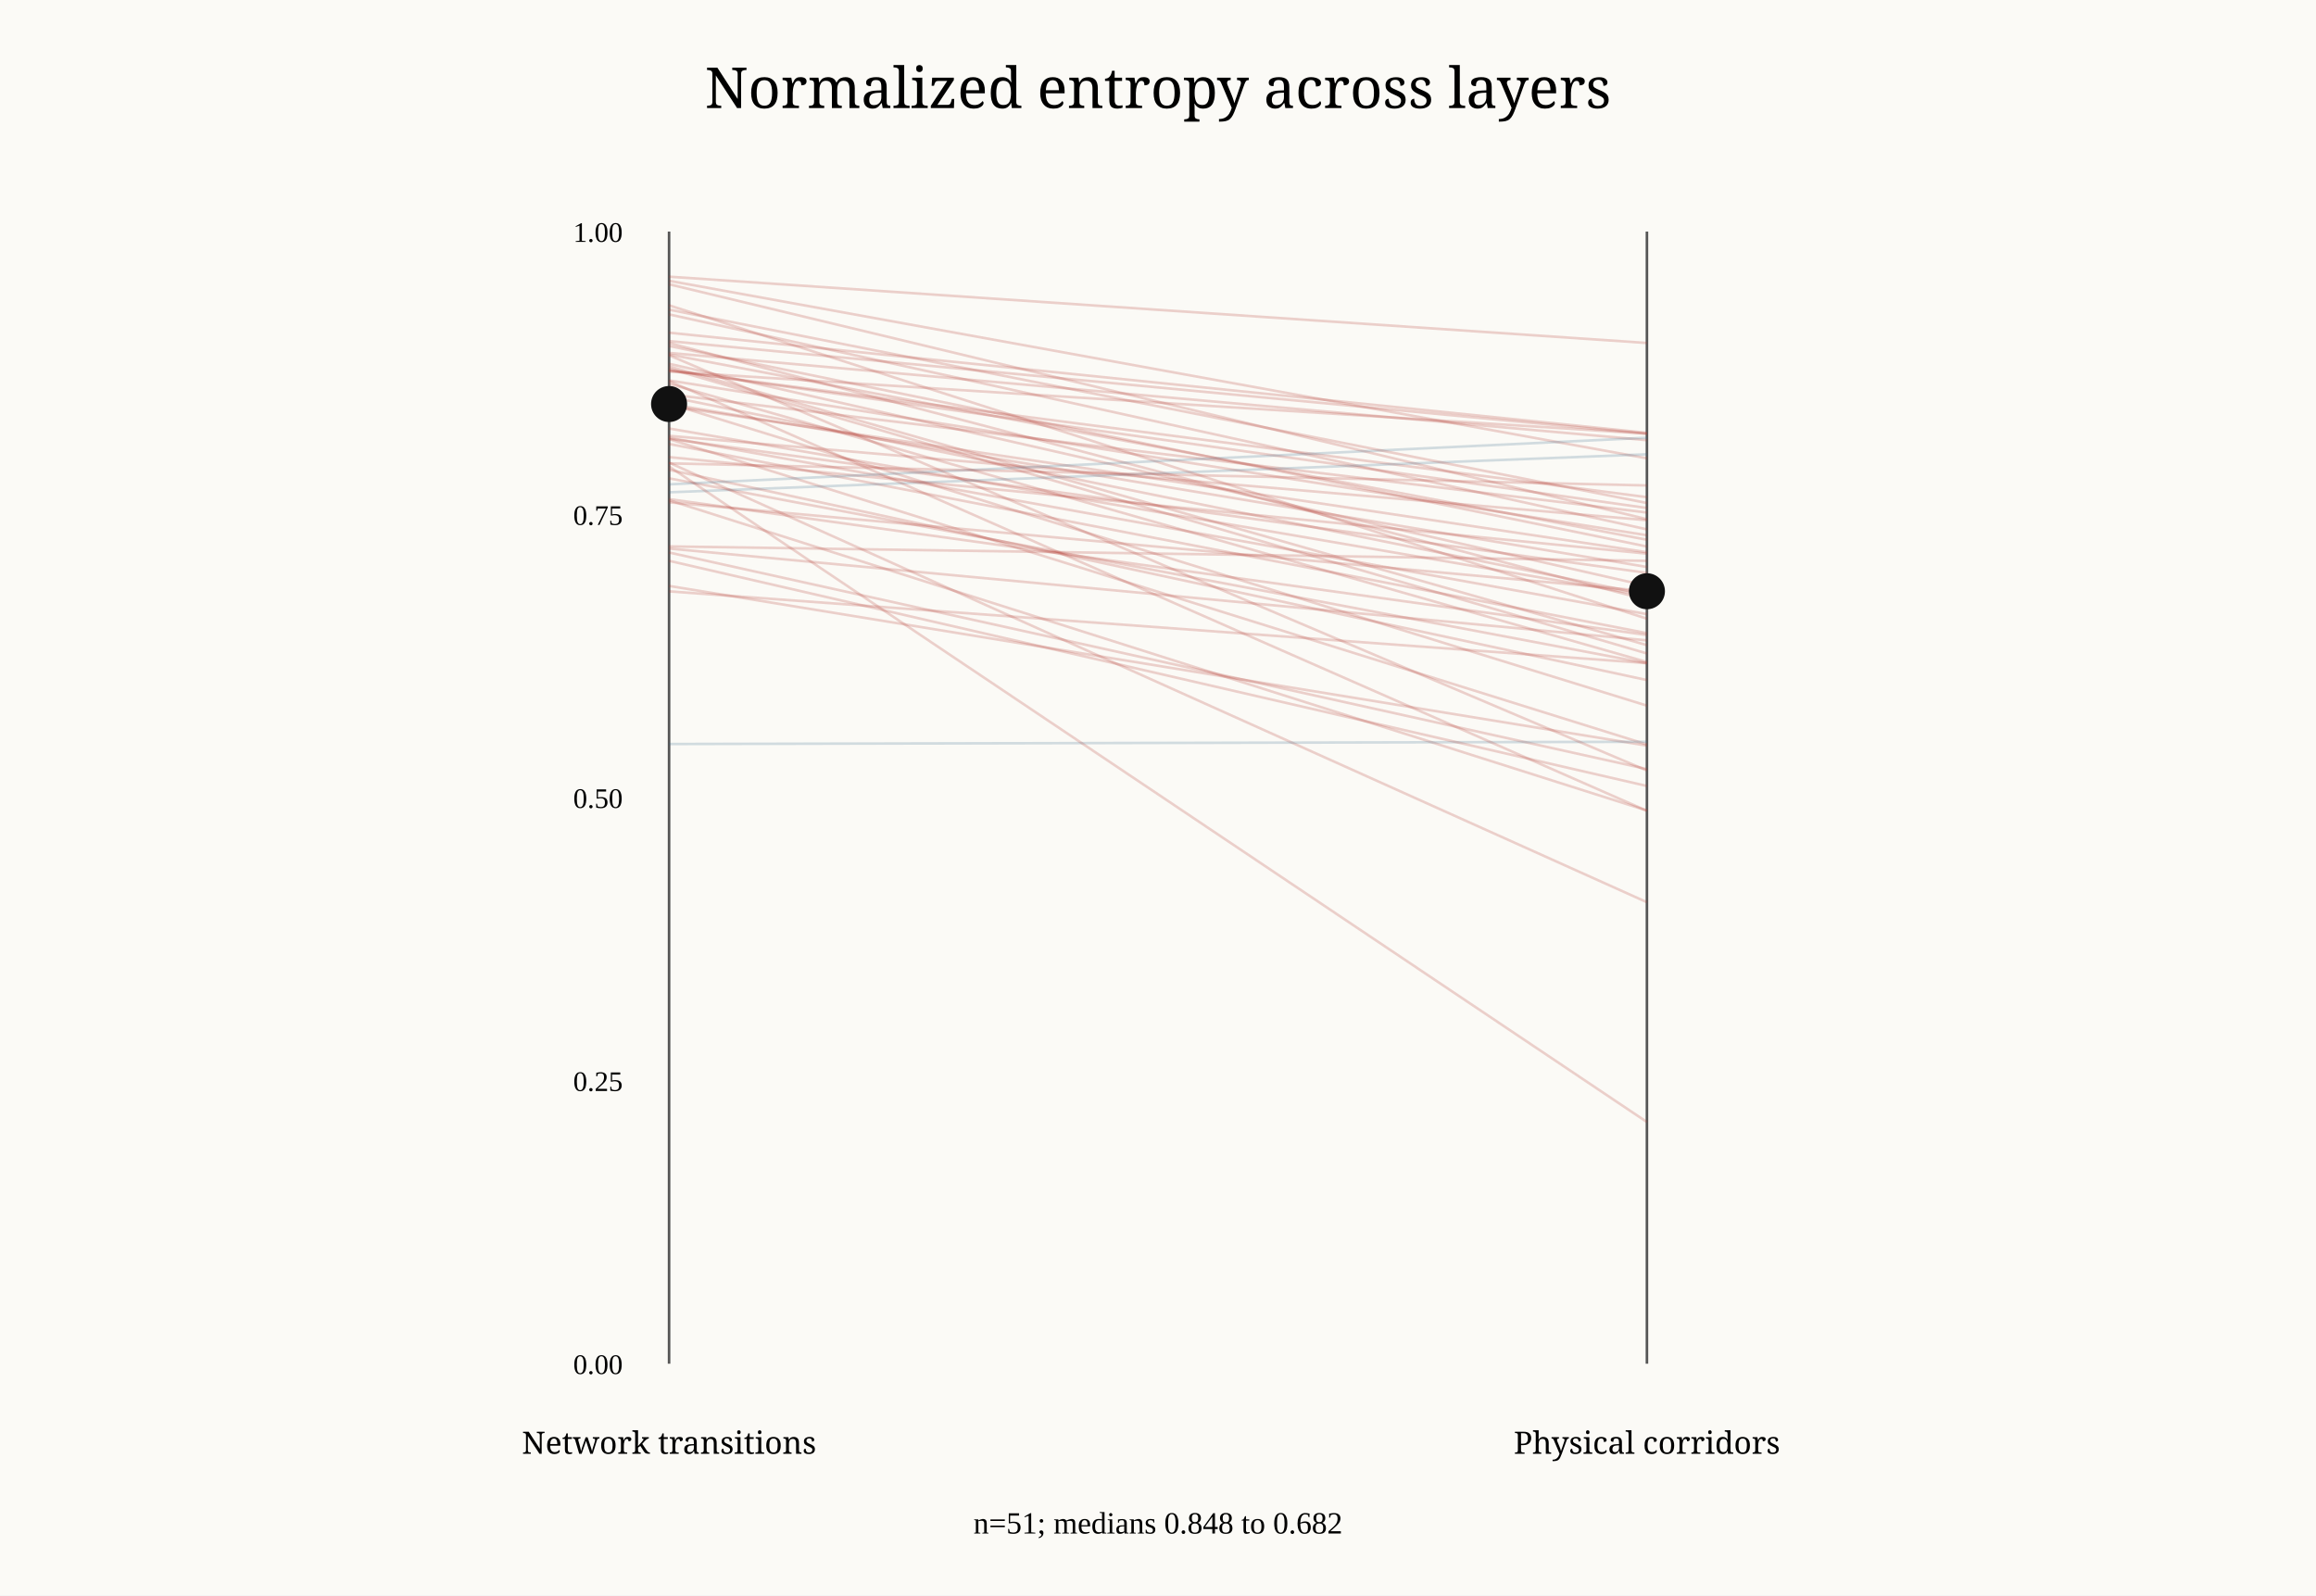
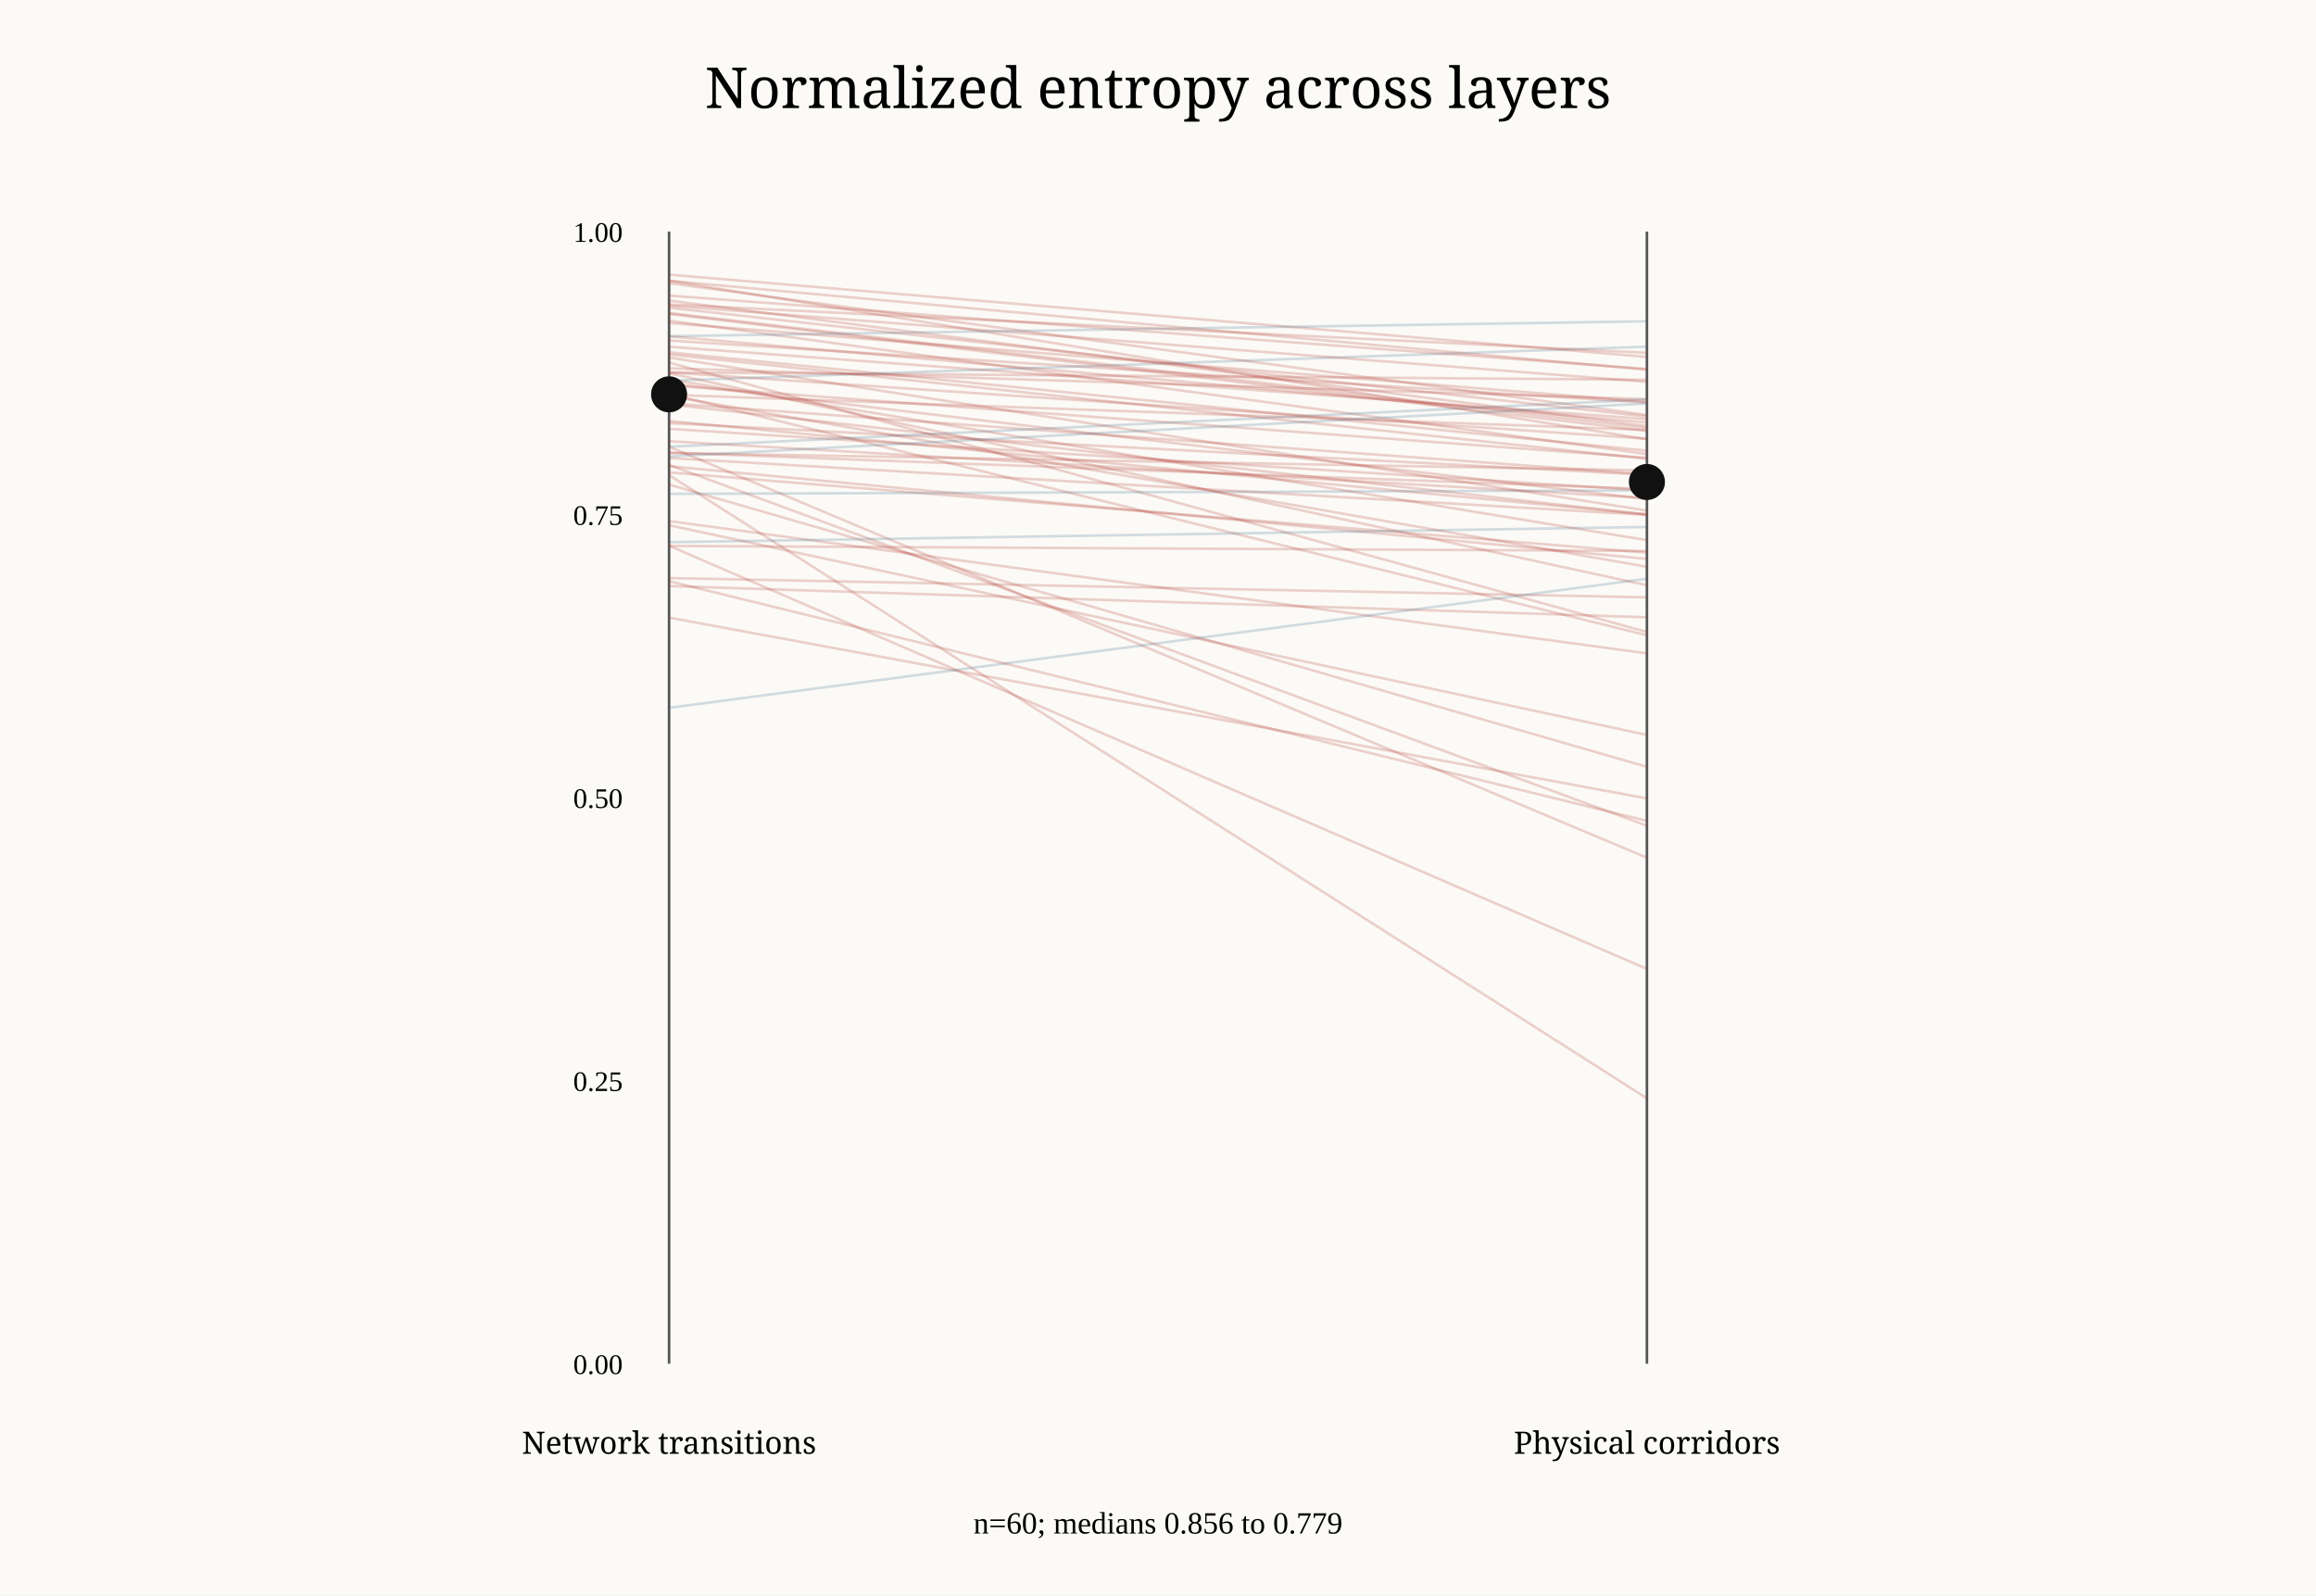
<svg xmlns="http://www.w3.org/2000/svg" width="900" height="620" viewBox="0 0 900 620">
  <rect width="100%" height="100%" fill="white" />
  <rect width="100%" height="100%" fill="#fbfaf6" />
  <text x="450" y="42" text-anchor="middle" font-size="22" font-family="Georgia">Normalized entropy across layers</text>
  <line x1="260" y1="90" x2="260" y2="530" stroke="#555" />
  <line x1="640" y1="90" x2="640" y2="530" stroke="#555" />
  <text x="260" y="565" text-anchor="middle" font-family="Georgia">Network transitions</text>
  <text x="640" y="565" text-anchor="middle" font-family="Georgia">Physical corridors</text>
  <text x="242" y="534.0" text-anchor="end" font-size="11">0.00</text>
  <text x="242" y="424.0" text-anchor="end" font-size="11">0.25</text>
  <text x="242" y="314.0" text-anchor="end" font-size="11">0.50</text>
  <text x="242" y="204.0" text-anchor="end" font-size="11">0.75</text>
  <text x="242" y="94.0" text-anchor="end" font-size="11">1.00</text>
-   <line x1="260" y1="109.13" x2="640" y2="178.13" stroke="#b23a2f" stroke-opacity="0.22" />
-   <line x1="260" y1="153.27" x2="640" y2="199.20" stroke="#b23a2f" stroke-opacity="0.22" />
-   <line x1="260" y1="137.16" x2="640" y2="171.08" stroke="#b23a2f" stroke-opacity="0.22" />
-   <line x1="260" y1="144.03" x2="640" y2="193.23" stroke="#b23a2f" stroke-opacity="0.22" />
-   <line x1="260" y1="229.83" x2="640" y2="257.74" stroke="#b23a2f" stroke-opacity="0.22" />
-   <line x1="260" y1="143.86" x2="640" y2="197.44" stroke="#b23a2f" stroke-opacity="0.22" />
-   <line x1="260" y1="133.31" x2="640" y2="233.13" stroke="#b23a2f" stroke-opacity="0.22" />
-   <line x1="260" y1="144.42" x2="640" y2="168.54" stroke="#b23a2f" stroke-opacity="0.22" />
-   <line x1="260" y1="194.43" x2="640" y2="315.02" stroke="#b23a2f" stroke-opacity="0.22" />
-   <line x1="260" y1="157.02" x2="640" y2="220.36" stroke="#b23a2f" stroke-opacity="0.22" />
-   <line x1="260" y1="132.57" x2="640" y2="168.60" stroke="#b23a2f" stroke-opacity="0.22" />
-   <line x1="260" y1="147.85" x2="640" y2="208.03" stroke="#b23a2f" stroke-opacity="0.22" />
-   <line x1="260" y1="110.48" x2="640" y2="201.78" stroke="#b23a2f" stroke-opacity="0.22" />
-   <line x1="260" y1="142.41" x2="640" y2="250.74" stroke="#b23a2f" stroke-opacity="0.22" />
-   <line x1="260" y1="172.54" x2="640" y2="246.08" stroke="#b23a2f" stroke-opacity="0.22" />
-   <line x1="260" y1="185.91" x2="640" y2="257.79" stroke="#b23a2f" stroke-opacity="0.22" />
-   <line x1="260" y1="157.81" x2="640" y2="214.63" stroke="#b23a2f" stroke-opacity="0.22" />
-   <line x1="260" y1="213.19" x2="640" y2="248.89" stroke="#b23a2f" stroke-opacity="0.22" />
-   <line x1="260" y1="170.52" x2="640" y2="222.65" stroke="#b23a2f" stroke-opacity="0.22" />
-   <line x1="260" y1="227.72" x2="640" y2="289.79" stroke="#b23a2f" stroke-opacity="0.22" />
-   <line x1="260" y1="195.22" x2="640" y2="229.78" stroke="#b23a2f" stroke-opacity="0.22" />
-   <line x1="260" y1="166.54" x2="640" y2="231.54" stroke="#b23a2f" stroke-opacity="0.22" />
-   <line x1="260" y1="122.19" x2="640" y2="205.74" stroke="#b23a2f" stroke-opacity="0.22" />
-   <line x1="260" y1="149.15" x2="640" y2="257.30" stroke="#b23a2f" stroke-opacity="0.22" />
-   <line x1="260" y1="170.67" x2="640" y2="289.35" stroke="#b23a2f" stroke-opacity="0.22" />
-   <line x1="260" y1="191.33" x2="640" y2="176.56" stroke="#3d6f8e" stroke-opacity="0.22" />
-   <line x1="260" y1="214.73" x2="640" y2="298.91" stroke="#b23a2f" stroke-opacity="0.22" />
-   <line x1="260" y1="182.58" x2="640" y2="264.31" stroke="#b23a2f" stroke-opacity="0.22" />
-   <line x1="260" y1="177.65" x2="640" y2="215.18" stroke="#b23a2f" stroke-opacity="0.22" />
-   <line x1="260" y1="169.39" x2="640" y2="202.18" stroke="#b23a2f" stroke-opacity="0.22" />
-   <line x1="260" y1="137.76" x2="640" y2="209.78" stroke="#b23a2f" stroke-opacity="0.22" />
-   <line x1="260" y1="118.66" x2="640" y2="240.46" stroke="#b23a2f" stroke-opacity="0.22" />
-   <line x1="260" y1="129.30" x2="640" y2="168.22" stroke="#b23a2f" stroke-opacity="0.22" />
-   <line x1="260" y1="156.85" x2="640" y2="274.25" stroke="#b23a2f" stroke-opacity="0.22" />
-   <line x1="260" y1="170.12" x2="640" y2="238.69" stroke="#b23a2f" stroke-opacity="0.22" />
-   <line x1="260" y1="179.80" x2="640" y2="350.65" stroke="#b23a2f" stroke-opacity="0.22" />
-   <line x1="260" y1="212.36" x2="640" y2="217.97" stroke="#b23a2f" stroke-opacity="0.22" />
-   <line x1="260" y1="154.19" x2="640" y2="231.11" stroke="#b23a2f" stroke-opacity="0.22" />
-   <line x1="260" y1="141.38" x2="640" y2="227.71" stroke="#b23a2f" stroke-opacity="0.22" />
-   <line x1="260" y1="188.24" x2="640" y2="170.12" stroke="#3d6f8e" stroke-opacity="0.22" />
-   <line x1="260" y1="143.24" x2="640" y2="253.97" stroke="#b23a2f" stroke-opacity="0.22" />
-   <line x1="260" y1="120.35" x2="640" y2="195.50" stroke="#b23a2f" stroke-opacity="0.22" />
-   <line x1="260" y1="289.16" x2="640" y2="288.29" stroke="#3d6f8e" stroke-opacity="0.22" />
-   <line x1="260" y1="217.96" x2="640" y2="305.48" stroke="#b23a2f" stroke-opacity="0.22" />
-   <line x1="260" y1="181.30" x2="640" y2="436.08" stroke="#b23a2f" stroke-opacity="0.22" />
-   <line x1="260" y1="148.09" x2="640" y2="315.13" stroke="#b23a2f" stroke-opacity="0.22" />
-   <line x1="260" y1="107.53" x2="640" y2="133.30" stroke="#b23a2f" stroke-opacity="0.22" />
-   <line x1="260" y1="134.46" x2="640" y2="212.41" stroke="#b23a2f" stroke-opacity="0.22" />
-   <line x1="260" y1="193.99" x2="640" y2="246.79" stroke="#b23a2f" stroke-opacity="0.22" />
-   <line x1="260" y1="138.08" x2="640" y2="299.47" stroke="#b23a2f" stroke-opacity="0.22" />
-   <line x1="260" y1="180.09" x2="640" y2="188.67" stroke="#b23a2f" stroke-opacity="0.22" />
-   <circle cx="260" cy="157.02" r="7" fill="#111" />
-   <circle cx="640" cy="229.78" r="7" fill="#111" />
-   <text x="450" y="596" text-anchor="middle" font-size="12">n=51; medians 0.848 to 0.682</text>
+   <line x1="260" y1="109.06" x2="640" y2="170.74" stroke="#b23a2f" stroke-opacity="0.22" />
+   <line x1="260" y1="149.80" x2="640" y2="177.94" stroke="#b23a2f" stroke-opacity="0.22" />
+   <line x1="260" y1="132.35" x2="640" y2="156.50" stroke="#b23a2f" stroke-opacity="0.22" />
+   <line x1="260" y1="136.93" x2="640" y2="175.18" stroke="#b23a2f" stroke-opacity="0.22" />
+   <line x1="260" y1="227.77" x2="640" y2="239.91" stroke="#b23a2f" stroke-opacity="0.22" />
+   <line x1="260" y1="153.42" x2="640" y2="167.10" stroke="#b23a2f" stroke-opacity="0.22" />
+   <line x1="260" y1="130.72" x2="640" y2="164.21" stroke="#b23a2f" stroke-opacity="0.22" />
+   <line x1="260" y1="143.14" x2="640" y2="155.13" stroke="#b23a2f" stroke-opacity="0.22" />
+   <line x1="260" y1="188.34" x2="640" y2="298.04" stroke="#b23a2f" stroke-opacity="0.22" />
+   <line x1="260" y1="156.73" x2="640" y2="184.32" stroke="#b23a2f" stroke-opacity="0.22" />
+   <line x1="260" y1="124.61" x2="640" y2="176.48" stroke="#b23a2f" stroke-opacity="0.22" />
+   <line x1="260" y1="147.94" x2="640" y2="134.72" stroke="#3d6f8e" stroke-opacity="0.22" />
+   <line x1="260" y1="110.06" x2="640" y2="161.28" stroke="#b23a2f" stroke-opacity="0.22" />
+   <line x1="260" y1="140.90" x2="640" y2="245.62" stroke="#b23a2f" stroke-opacity="0.22" />
+   <line x1="260" y1="175.94" x2="640" y2="190.09" stroke="#b23a2f" stroke-opacity="0.22" />
+   <line x1="260" y1="183.60" x2="640" y2="214.79" stroke="#b23a2f" stroke-opacity="0.22" />
+   <line x1="260" y1="184.64" x2="640" y2="426.88" stroke="#b23a2f" stroke-opacity="0.22" />
+   <line x1="260" y1="118.78" x2="640" y2="148.41" stroke="#b23a2f" stroke-opacity="0.22" />
+   <line x1="260" y1="212.18" x2="640" y2="214.14" stroke="#b23a2f" stroke-opacity="0.22" />
+   <line x1="260" y1="164.44" x2="640" y2="184.54" stroke="#b23a2f" stroke-opacity="0.22" />
+   <line x1="260" y1="224.67" x2="640" y2="232.16" stroke="#b23a2f" stroke-opacity="0.22" />
+   <line x1="260" y1="191.94" x2="640" y2="190.58" stroke="#3d6f8e" stroke-opacity="0.22" />
+   <line x1="260" y1="166.67" x2="640" y2="190.58" stroke="#b23a2f" stroke-opacity="0.22" />
+   <line x1="260" y1="121.64" x2="640" y2="166.35" stroke="#b23a2f" stroke-opacity="0.22" />
+   <line x1="260" y1="163.61" x2="640" y2="199.95" stroke="#b23a2f" stroke-opacity="0.22" />
+   <line x1="260" y1="106.74" x2="640" y2="138.72" stroke="#b23a2f" stroke-opacity="0.22" />
+   <line x1="260" y1="153.09" x2="640" y2="246.91" stroke="#b23a2f" stroke-opacity="0.22" />
+   <line x1="260" y1="173.63" x2="640" y2="155.23" stroke="#3d6f8e" stroke-opacity="0.22" />
+   <line x1="260" y1="202.50" x2="640" y2="253.93" stroke="#b23a2f" stroke-opacity="0.22" />
+   <line x1="260" y1="181.19" x2="640" y2="217.20" stroke="#b23a2f" stroke-opacity="0.22" />
+   <line x1="260" y1="176.02" x2="640" y2="182.84" stroke="#b23a2f" stroke-opacity="0.22" />
+   <line x1="260" y1="178.01" x2="640" y2="200.13" stroke="#b23a2f" stroke-opacity="0.22" />
+   <line x1="260" y1="122.04" x2="640" y2="167.47" stroke="#b23a2f" stroke-opacity="0.22" />
+   <line x1="260" y1="130.66" x2="640" y2="124.87" stroke="#3d6f8e" stroke-opacity="0.22" />
+   <line x1="260" y1="137.76" x2="640" y2="178.32" stroke="#b23a2f" stroke-opacity="0.22" />
+   <line x1="260" y1="116.83" x2="640" y2="165.59" stroke="#b23a2f" stroke-opacity="0.22" />
+   <line x1="260" y1="144.73" x2="640" y2="147.60" stroke="#b23a2f" stroke-opacity="0.22" />
+   <line x1="260" y1="240.02" x2="640" y2="310.32" stroke="#b23a2f" stroke-opacity="0.22" />
+   <line x1="260" y1="125.54" x2="640" y2="156.20" stroke="#b23a2f" stroke-opacity="0.22" />
+   <line x1="260" y1="157.14" x2="640" y2="199.95" stroke="#b23a2f" stroke-opacity="0.22" />
+   <line x1="260" y1="171.49" x2="640" y2="193.54" stroke="#b23a2f" stroke-opacity="0.22" />
+   <line x1="260" y1="173.63" x2="640" y2="333.35" stroke="#b23a2f" stroke-opacity="0.22" />
+   <line x1="260" y1="210.72" x2="640" y2="204.80" stroke="#3d6f8e" stroke-opacity="0.22" />
+   <line x1="260" y1="119.58" x2="640" y2="161.89" stroke="#b23a2f" stroke-opacity="0.22" />
+   <line x1="260" y1="153.90" x2="640" y2="220.28" stroke="#b23a2f" stroke-opacity="0.22" />
+   <line x1="260" y1="144.72" x2="640" y2="170.51" stroke="#b23a2f" stroke-opacity="0.22" />
+   <line x1="260" y1="212.09" x2="640" y2="376.57" stroke="#b23a2f" stroke-opacity="0.22" />
+   <line x1="260" y1="148.97" x2="640" y2="193.97" stroke="#b23a2f" stroke-opacity="0.22" />
+   <line x1="260" y1="118.31" x2="640" y2="137.13" stroke="#b23a2f" stroke-opacity="0.22" />
+   <line x1="260" y1="275.09" x2="640" y2="224.92" stroke="#3d6f8e" stroke-opacity="0.22" />
+   <line x1="260" y1="225.89" x2="640" y2="319.04" stroke="#b23a2f" stroke-opacity="0.22" />
+   <line x1="260" y1="180.70" x2="640" y2="320.93" stroke="#b23a2f" stroke-opacity="0.22" />
+   <line x1="260" y1="109.15" x2="640" y2="143.70" stroke="#b23a2f" stroke-opacity="0.22" />
+   <line x1="260" y1="145.09" x2="640" y2="227.46" stroke="#b23a2f" stroke-opacity="0.22" />
+   <line x1="260" y1="114.88" x2="640" y2="143.41" stroke="#b23a2f" stroke-opacity="0.22" />
+   <line x1="260" y1="134.76" x2="640" y2="162.87" stroke="#b23a2f" stroke-opacity="0.22" />
+   <line x1="260" y1="204.13" x2="640" y2="285.63" stroke="#b23a2f" stroke-opacity="0.22" />
+   <line x1="260" y1="147.43" x2="640" y2="209.93" stroke="#b23a2f" stroke-opacity="0.22" />
+   <line x1="260" y1="138.97" x2="640" y2="198.45" stroke="#b23a2f" stroke-opacity="0.22" />
+   <line x1="260" y1="177.39" x2="640" y2="156.79" stroke="#3d6f8e" stroke-opacity="0.22" />
+   <circle cx="260" cy="153.26" r="7" fill="#111" />
+   <circle cx="640" cy="187.32" r="7" fill="#111" />
+   <text x="450" y="596" text-anchor="middle" font-size="12">n=60; medians 0.856 to 0.779</text>
</svg>
